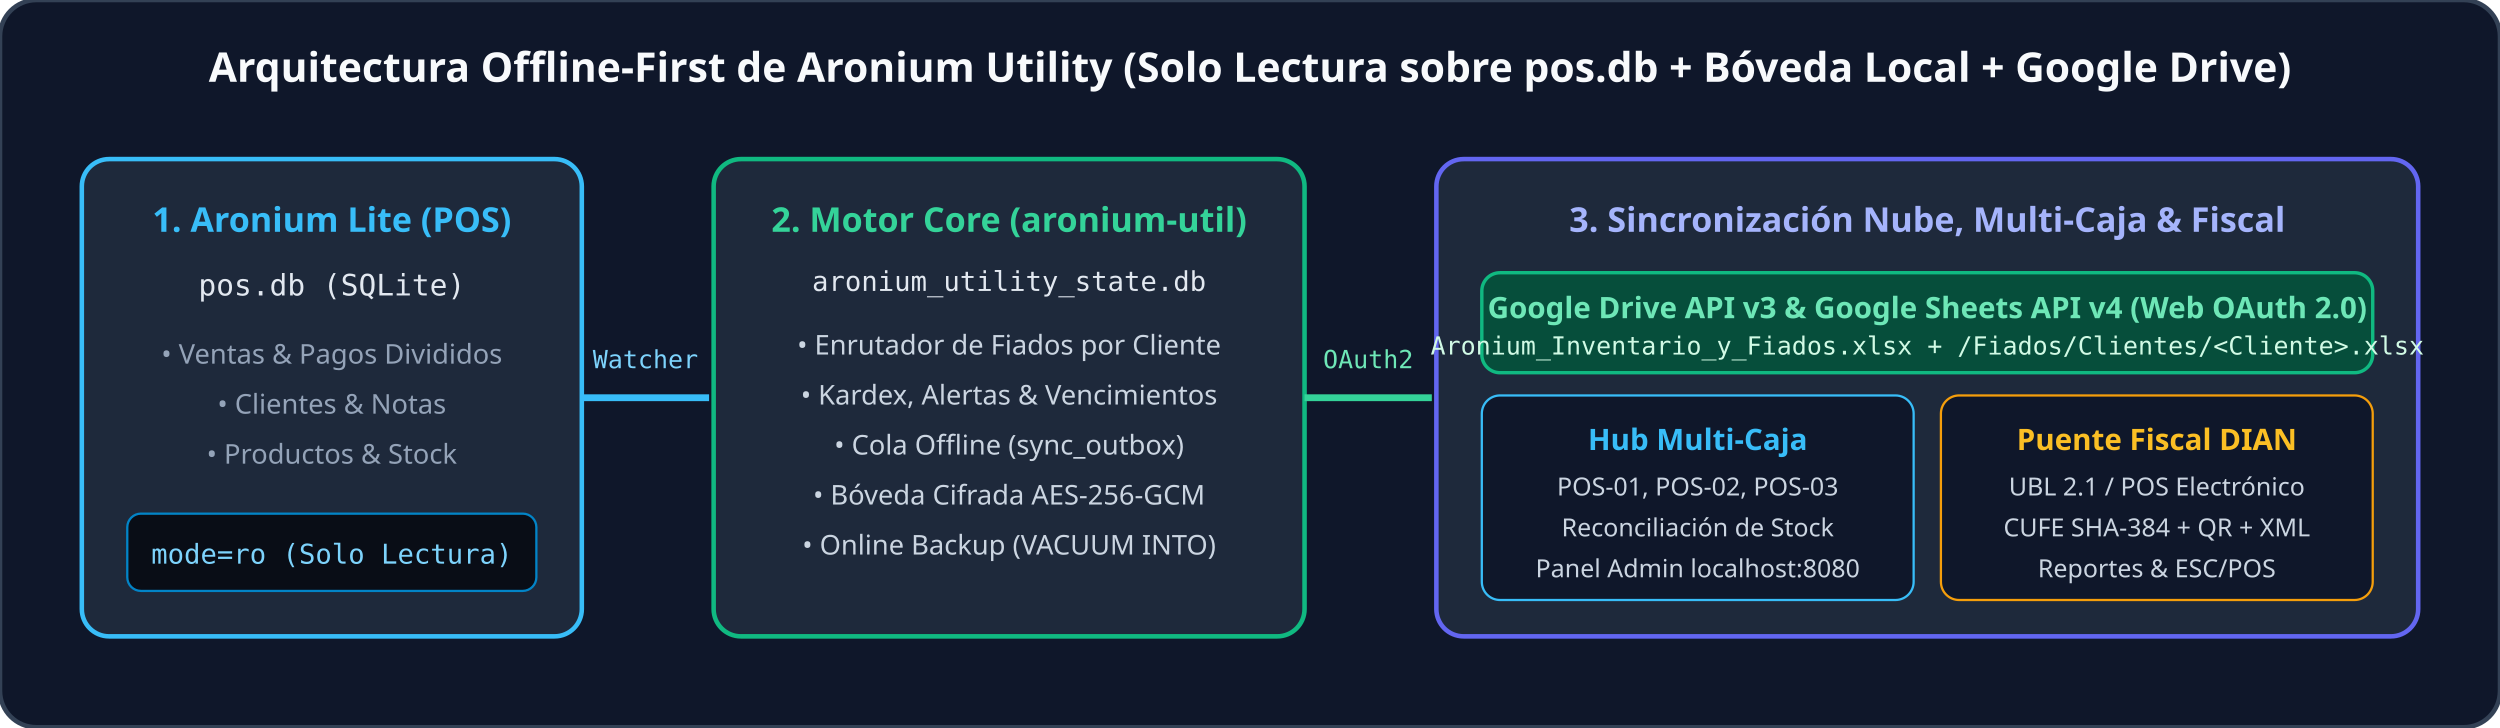
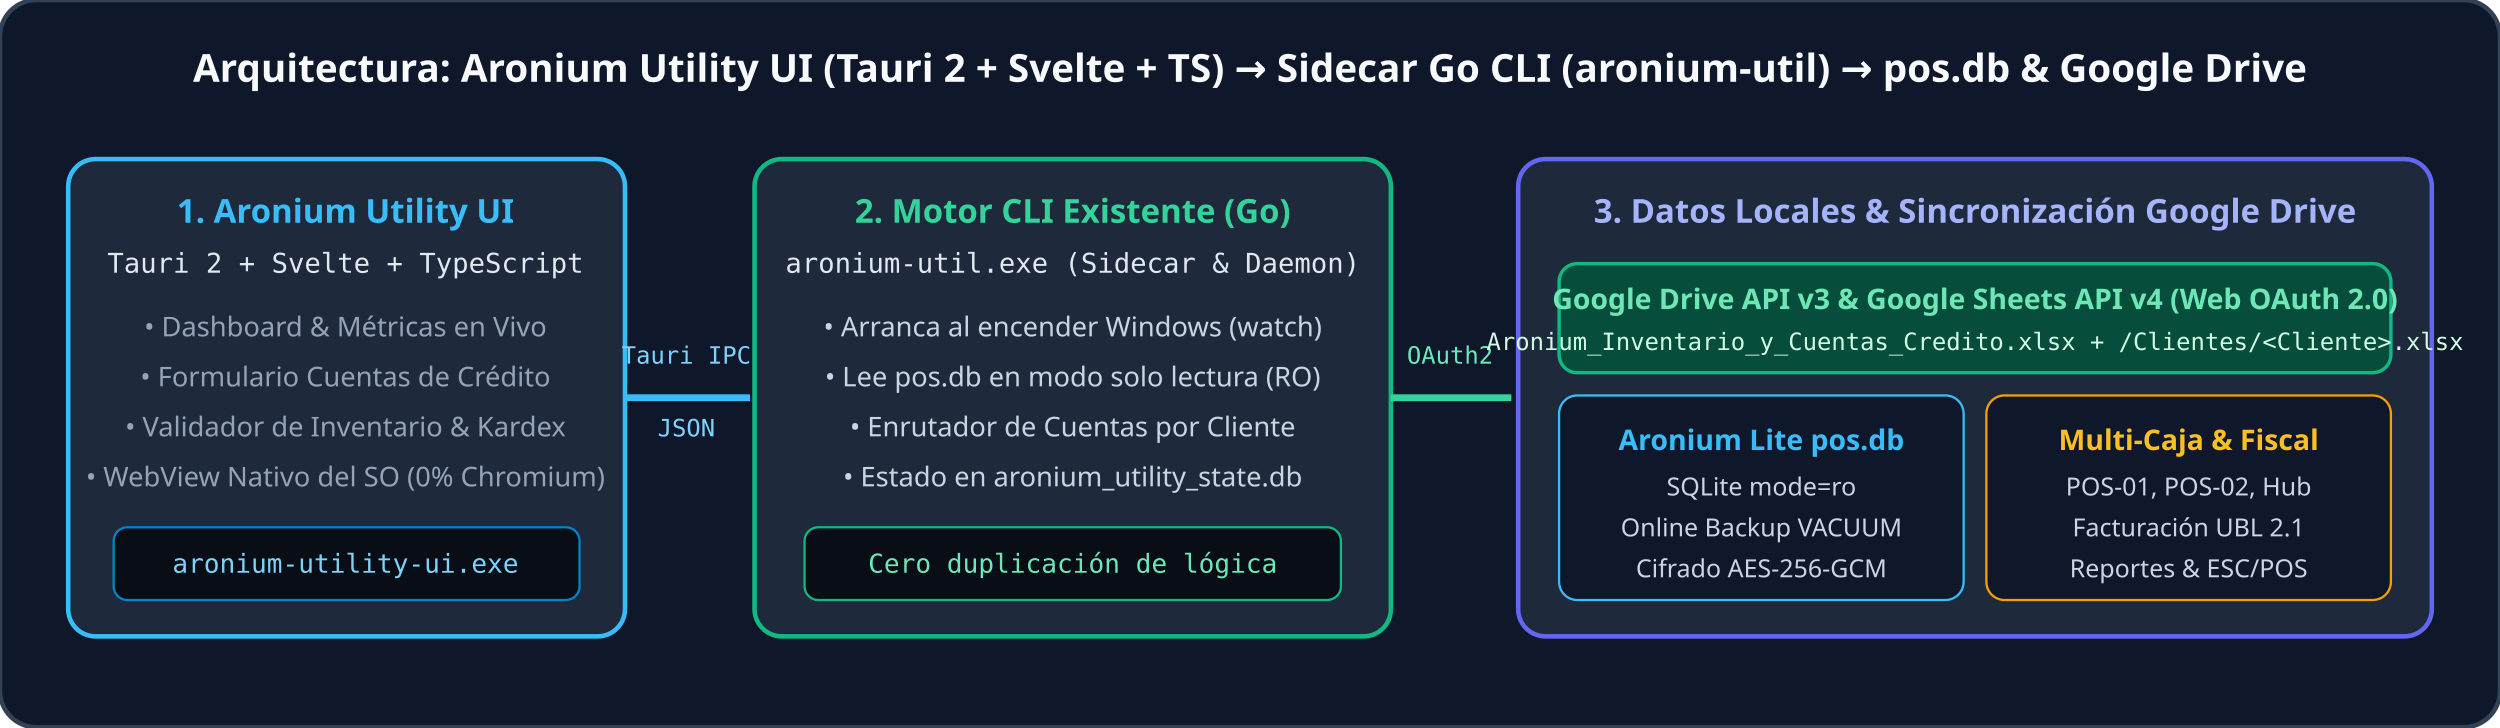
<svg xmlns="http://www.w3.org/2000/svg" viewBox="0 0 1100 320" width="100%">
  <rect width="1100" height="320" rx="16" fill="#0f172a" stroke="#334155" stroke-width="2" />
-   <text x="550" y="36" text-anchor="middle" fill="#f8fafc" font-family="sans-serif" font-weight="bold" font-size="18">Arquitectura Offline-First de Aronium Utility (Solo Lectura sobre pos.db + Bóveda Local + Google Drive)</text>
-   <rect x="36" y="70" width="220" height="210" rx="12" fill="#1e293b" stroke="#38bdf8" stroke-width="2" />
-   <text x="146" y="102" text-anchor="middle" fill="#38bdf8" font-family="sans-serif" font-weight="bold" font-size="15">1. Aronium Lite (POS)</text>
-   <text x="146" y="130" text-anchor="middle" fill="#e2e8f0" font-family="monospace" font-size="13">pos.db (SQLite)</text>
-   <text x="146" y="160" text-anchor="middle" fill="#94a3b8" font-family="sans-serif" font-size="12">• Ventas &amp; Pagos Divididos</text>
-   <text x="146" y="182" text-anchor="middle" fill="#94a3b8" font-family="sans-serif" font-size="12">• Clientes &amp; Notas</text>
-   <text x="146" y="204" text-anchor="middle" fill="#94a3b8" font-family="sans-serif" font-size="12">• Productos &amp; Stock</text>
-   <rect x="56" y="226" width="180" height="34" rx="6" fill="#090d16" stroke="#0284c7" stroke-width="1" />
-   <text x="146" y="248" text-anchor="middle" fill="#7dd3fc" font-family="monospace" font-size="12">mode=ro (Solo Lectura)</text>
-   <path d="M256 175 L312 175" stroke="#38bdf8" stroke-width="3" marker-end="url(#arrow)" />
-   <text x="284" y="162" text-anchor="middle" fill="#7dd3fc" font-family="monospace" font-size="11">Watcher</text>
-   <rect x="314" y="70" width="260" height="210" rx="12" fill="#1e293b" stroke="#10b981" stroke-width="2" />
-   <text x="444" y="102" text-anchor="middle" fill="#34d399" font-family="sans-serif" font-weight="bold" font-size="15">2. Motor Core (aronium-util)</text>
-   <text x="444" y="128" text-anchor="middle" fill="#e2e8f0" font-family="monospace" font-size="12">aronium_utility_state.db</text>
-   <text x="444" y="156" text-anchor="middle" fill="#cbd5e1" font-family="sans-serif" font-size="12">• Enrutador de Fiados por Cliente</text>
-   <text x="444" y="178" text-anchor="middle" fill="#cbd5e1" font-family="sans-serif" font-size="12">• Kardex, Alertas &amp; Vencimientos</text>
-   <text x="444" y="200" text-anchor="middle" fill="#cbd5e1" font-family="sans-serif" font-size="12">• Cola Offline (sync_outbox)</text>
-   <text x="444" y="222" text-anchor="middle" fill="#cbd5e1" font-family="sans-serif" font-size="12">• Bóveda Cifrada AES-256-GCM</text>
-   <text x="444" y="244" text-anchor="middle" fill="#cbd5e1" font-family="sans-serif" font-size="12">• Online Backup (VACUUM INTO)</text>
-   <path d="M574 175 L630 175" stroke="#34d399" stroke-width="3" />
-   <text x="602" y="162" text-anchor="middle" fill="#6ee7b7" font-family="monospace" font-size="11">OAuth2</text>
-   <rect x="632" y="70" width="432" height="210" rx="12" fill="#1e293b" stroke="#6366f1" stroke-width="2" />
-   <text x="848" y="102" text-anchor="middle" fill="#a5b4fc" font-family="sans-serif" font-weight="bold" font-size="15">3. Sincronización Nube, Multi-Caja &amp; Fiscal</text>
-   <rect x="652" y="120" width="392" height="44" rx="8" fill="#064e3b" stroke="#10b981" stroke-width="1.5" />
-   <text x="848" y="140" text-anchor="middle" fill="#6ee7b7" font-family="sans-serif" font-weight="bold" font-size="13">Google Drive API v3 &amp; Google Sheets API v4 (Web OAuth 2.0)</text>
-   <text x="848" y="156" text-anchor="middle" fill="#d1fae5" font-family="monospace" font-size="11">Aronium_Inventario_y_Fiados.xlsx + /Fiados/Clientes/&lt;Cliente&gt;.xlsx</text>
-   <rect x="652" y="174" width="190" height="90" rx="8" fill="#0f172a" stroke="#38bdf8" stroke-width="1" />
-   <text x="747" y="198" text-anchor="middle" fill="#38bdf8" font-family="sans-serif" font-weight="bold" font-size="13">Hub Multi-Caja</text>
-   <text x="747" y="218" text-anchor="middle" fill="#cbd5e1" font-family="sans-serif" font-size="11">POS-01, POS-02, POS-03</text>
-   <text x="747" y="236" text-anchor="middle" fill="#cbd5e1" font-family="sans-serif" font-size="11">Reconciliación de Stock</text>
-   <text x="747" y="254" text-anchor="middle" fill="#cbd5e1" font-family="sans-serif" font-size="11">Panel Admin localhost:8080</text>
-   <rect x="854" y="174" width="190" height="90" rx="8" fill="#0f172a" stroke="#f59e0b" stroke-width="1" />
-   <text x="949" y="198" text-anchor="middle" fill="#fbbf24" font-family="sans-serif" font-weight="bold" font-size="13">Puente Fiscal DIAN</text>
-   <text x="949" y="218" text-anchor="middle" fill="#cbd5e1" font-family="sans-serif" font-size="11">UBL 2.1 / POS Electrónico</text>
-   <text x="949" y="236" text-anchor="middle" fill="#cbd5e1" font-family="sans-serif" font-size="11">CUFE SHA-384 + QR + XML</text>
-   <text x="949" y="254" text-anchor="middle" fill="#cbd5e1" font-family="sans-serif" font-size="11">Reportes &amp; ESC/POS</text>
+   <text x="550" y="36" text-anchor="middle" fill="#f8fafc" font-family="sans-serif" font-weight="bold" font-size="17">Arquitectura: Aronium Utility UI (Tauri 2 + Svelte + TS) → Sidecar Go CLI (aronium-util) → pos.db &amp; Google Drive</text>
+   <rect x="30" y="70" width="245" height="210" rx="12" fill="#1e293b" stroke="#38bdf8" stroke-width="2" />
+   <text x="152" y="98" text-anchor="middle" fill="#38bdf8" font-family="sans-serif" font-weight="bold" font-size="14.5">1. Aronium Utility UI</text>
+   <text x="152" y="120" text-anchor="middle" fill="#e2e8f0" font-family="monospace" font-size="12">Tauri 2 + Svelte + TypeScript</text>
+   <text x="152" y="148" text-anchor="middle" fill="#94a3b8" font-family="sans-serif" font-size="12">• Dashboard &amp; Métricas en Vivo</text>
+   <text x="152" y="170" text-anchor="middle" fill="#94a3b8" font-family="sans-serif" font-size="12">• Formulario Cuentas de Crédito</text>
+   <text x="152" y="192" text-anchor="middle" fill="#94a3b8" font-family="sans-serif" font-size="12">• Validador de Inventario &amp; Kardex</text>
+   <text x="152" y="214" text-anchor="middle" fill="#94a3b8" font-family="sans-serif" font-size="12">• WebView Nativo del SO (0% Chromium)</text>
+   <rect x="50" y="232" width="205" height="32" rx="6" fill="#090d16" stroke="#0284c7" stroke-width="1" />
+   <text x="152" y="252" text-anchor="middle" fill="#7dd3fc" font-family="monospace" font-size="11.5">aronium-utility-ui.exe</text>
+   <path d="M275 175 L330 175" stroke="#38bdf8" stroke-width="3" />
+   <text x="302" y="160" text-anchor="middle" fill="#7dd3fc" font-family="monospace" font-size="10.5">Tauri IPC</text>
+   <text x="302" y="192" text-anchor="middle" fill="#7dd3fc" font-family="monospace" font-size="10.5">JSON</text>
+   <rect x="332" y="70" width="280" height="210" rx="12" fill="#1e293b" stroke="#10b981" stroke-width="2" />
+   <text x="472" y="98" text-anchor="middle" fill="#34d399" font-family="sans-serif" font-weight="bold" font-size="14.5">2. Motor CLI Existente (Go)</text>
+   <text x="472" y="120" text-anchor="middle" fill="#e2e8f0" font-family="monospace" font-size="12">aronium-util.exe (Sidecar &amp; Daemon)</text>
+   <text x="472" y="148" text-anchor="middle" fill="#cbd5e1" font-family="sans-serif" font-size="12">• Arranca al encender Windows (watch)</text>
+   <text x="472" y="170" text-anchor="middle" fill="#cbd5e1" font-family="sans-serif" font-size="12">• Lee pos.db en modo solo lectura (RO)</text>
+   <text x="472" y="192" text-anchor="middle" fill="#cbd5e1" font-family="sans-serif" font-size="12">• Enrutador de Cuentas por Cliente</text>
+   <text x="472" y="214" text-anchor="middle" fill="#cbd5e1" font-family="sans-serif" font-size="12">• Estado en aronium_utility_state.db</text>
+   <rect x="354" y="232" width="236" height="32" rx="6" fill="#090d16" stroke="#10b981" stroke-width="1" />
+   <text x="472" y="252" text-anchor="middle" fill="#6ee7b7" font-family="monospace" font-size="11.5">Cero duplicación de lógica</text>
+   <path d="M612 175 L665 175" stroke="#34d399" stroke-width="3" />
+   <text x="638" y="160" text-anchor="middle" fill="#6ee7b7" font-family="monospace" font-size="10.5">OAuth2</text>
+   <rect x="668" y="70" width="402" height="210" rx="12" fill="#1e293b" stroke="#6366f1" stroke-width="2" />
+   <text x="869" y="98" text-anchor="middle" fill="#a5b4fc" font-family="sans-serif" font-weight="bold" font-size="14.5">3. Datos Locales &amp; Sincronización Google Drive</text>
+   <rect x="686" y="116" width="366" height="48" rx="8" fill="#064e3b" stroke="#10b981" stroke-width="1.5" />
+   <text x="869" y="136" text-anchor="middle" fill="#6ee7b7" font-family="sans-serif" font-weight="bold" font-size="12.5">Google Drive API v3 &amp; Google Sheets API v4 (Web OAuth 2.0)</text>
+   <text x="869" y="154" text-anchor="middle" fill="#d1fae5" font-family="monospace" font-size="10.5">Aronium_Inventario_y_Cuentas_Credito.xlsx + /Clientes/&lt;Cliente&gt;.xlsx</text>
+   <rect x="686" y="174" width="178" height="90" rx="8" fill="#0f172a" stroke="#38bdf8" stroke-width="1" />
+   <text x="775" y="198" text-anchor="middle" fill="#38bdf8" font-family="sans-serif" font-weight="bold" font-size="12.5">Aronium Lite pos.db</text>
+   <text x="775" y="218" text-anchor="middle" fill="#cbd5e1" font-family="sans-serif" font-size="11">SQLite mode=ro</text>
+   <text x="775" y="236" text-anchor="middle" fill="#cbd5e1" font-family="sans-serif" font-size="11">Online Backup VACUUM</text>
+   <text x="775" y="254" text-anchor="middle" fill="#cbd5e1" font-family="sans-serif" font-size="11">Cifrado AES-256-GCM</text>
+   <rect x="874" y="174" width="178" height="90" rx="8" fill="#0f172a" stroke="#f59e0b" stroke-width="1" />
+   <text x="963" y="198" text-anchor="middle" fill="#fbbf24" font-family="sans-serif" font-weight="bold" font-size="12.5">Multi-Caja &amp; Fiscal</text>
+   <text x="963" y="218" text-anchor="middle" fill="#cbd5e1" font-family="sans-serif" font-size="11">POS-01, POS-02, Hub</text>
+   <text x="963" y="236" text-anchor="middle" fill="#cbd5e1" font-family="sans-serif" font-size="11">Facturación UBL 2.1</text>
+   <text x="963" y="254" text-anchor="middle" fill="#cbd5e1" font-family="sans-serif" font-size="11">Reportes &amp; ESC/POS</text>
</svg>
